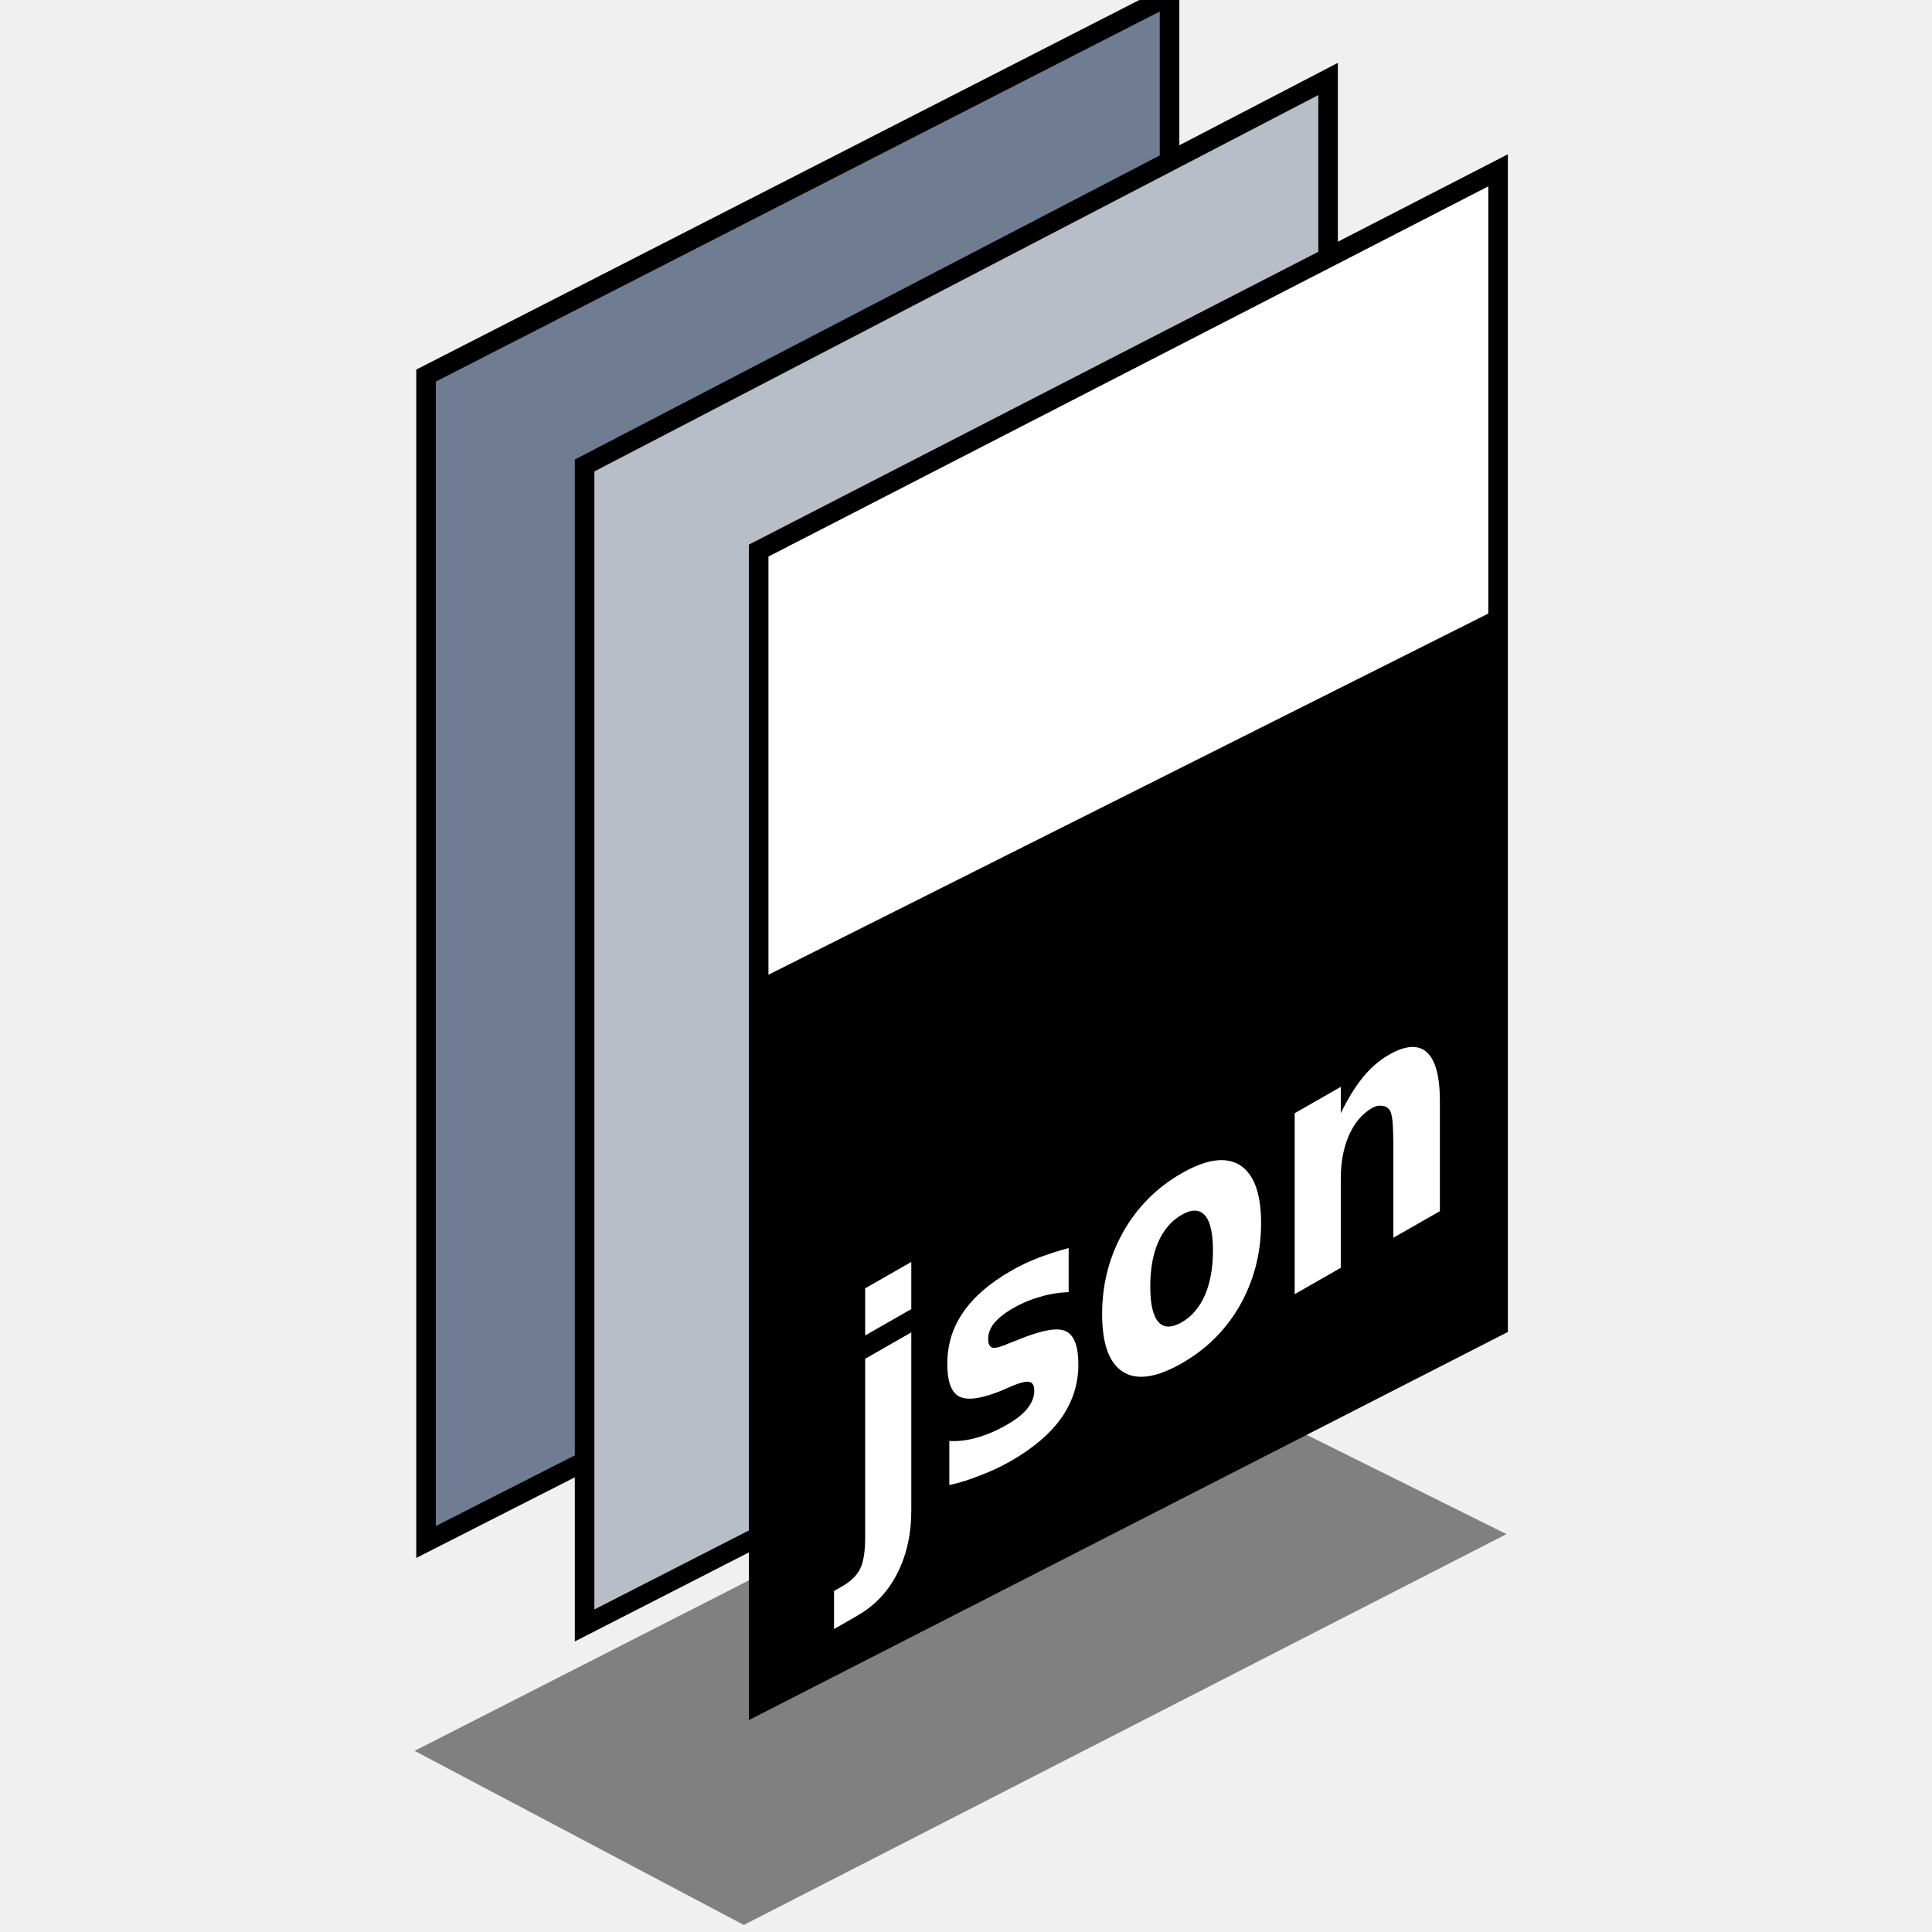
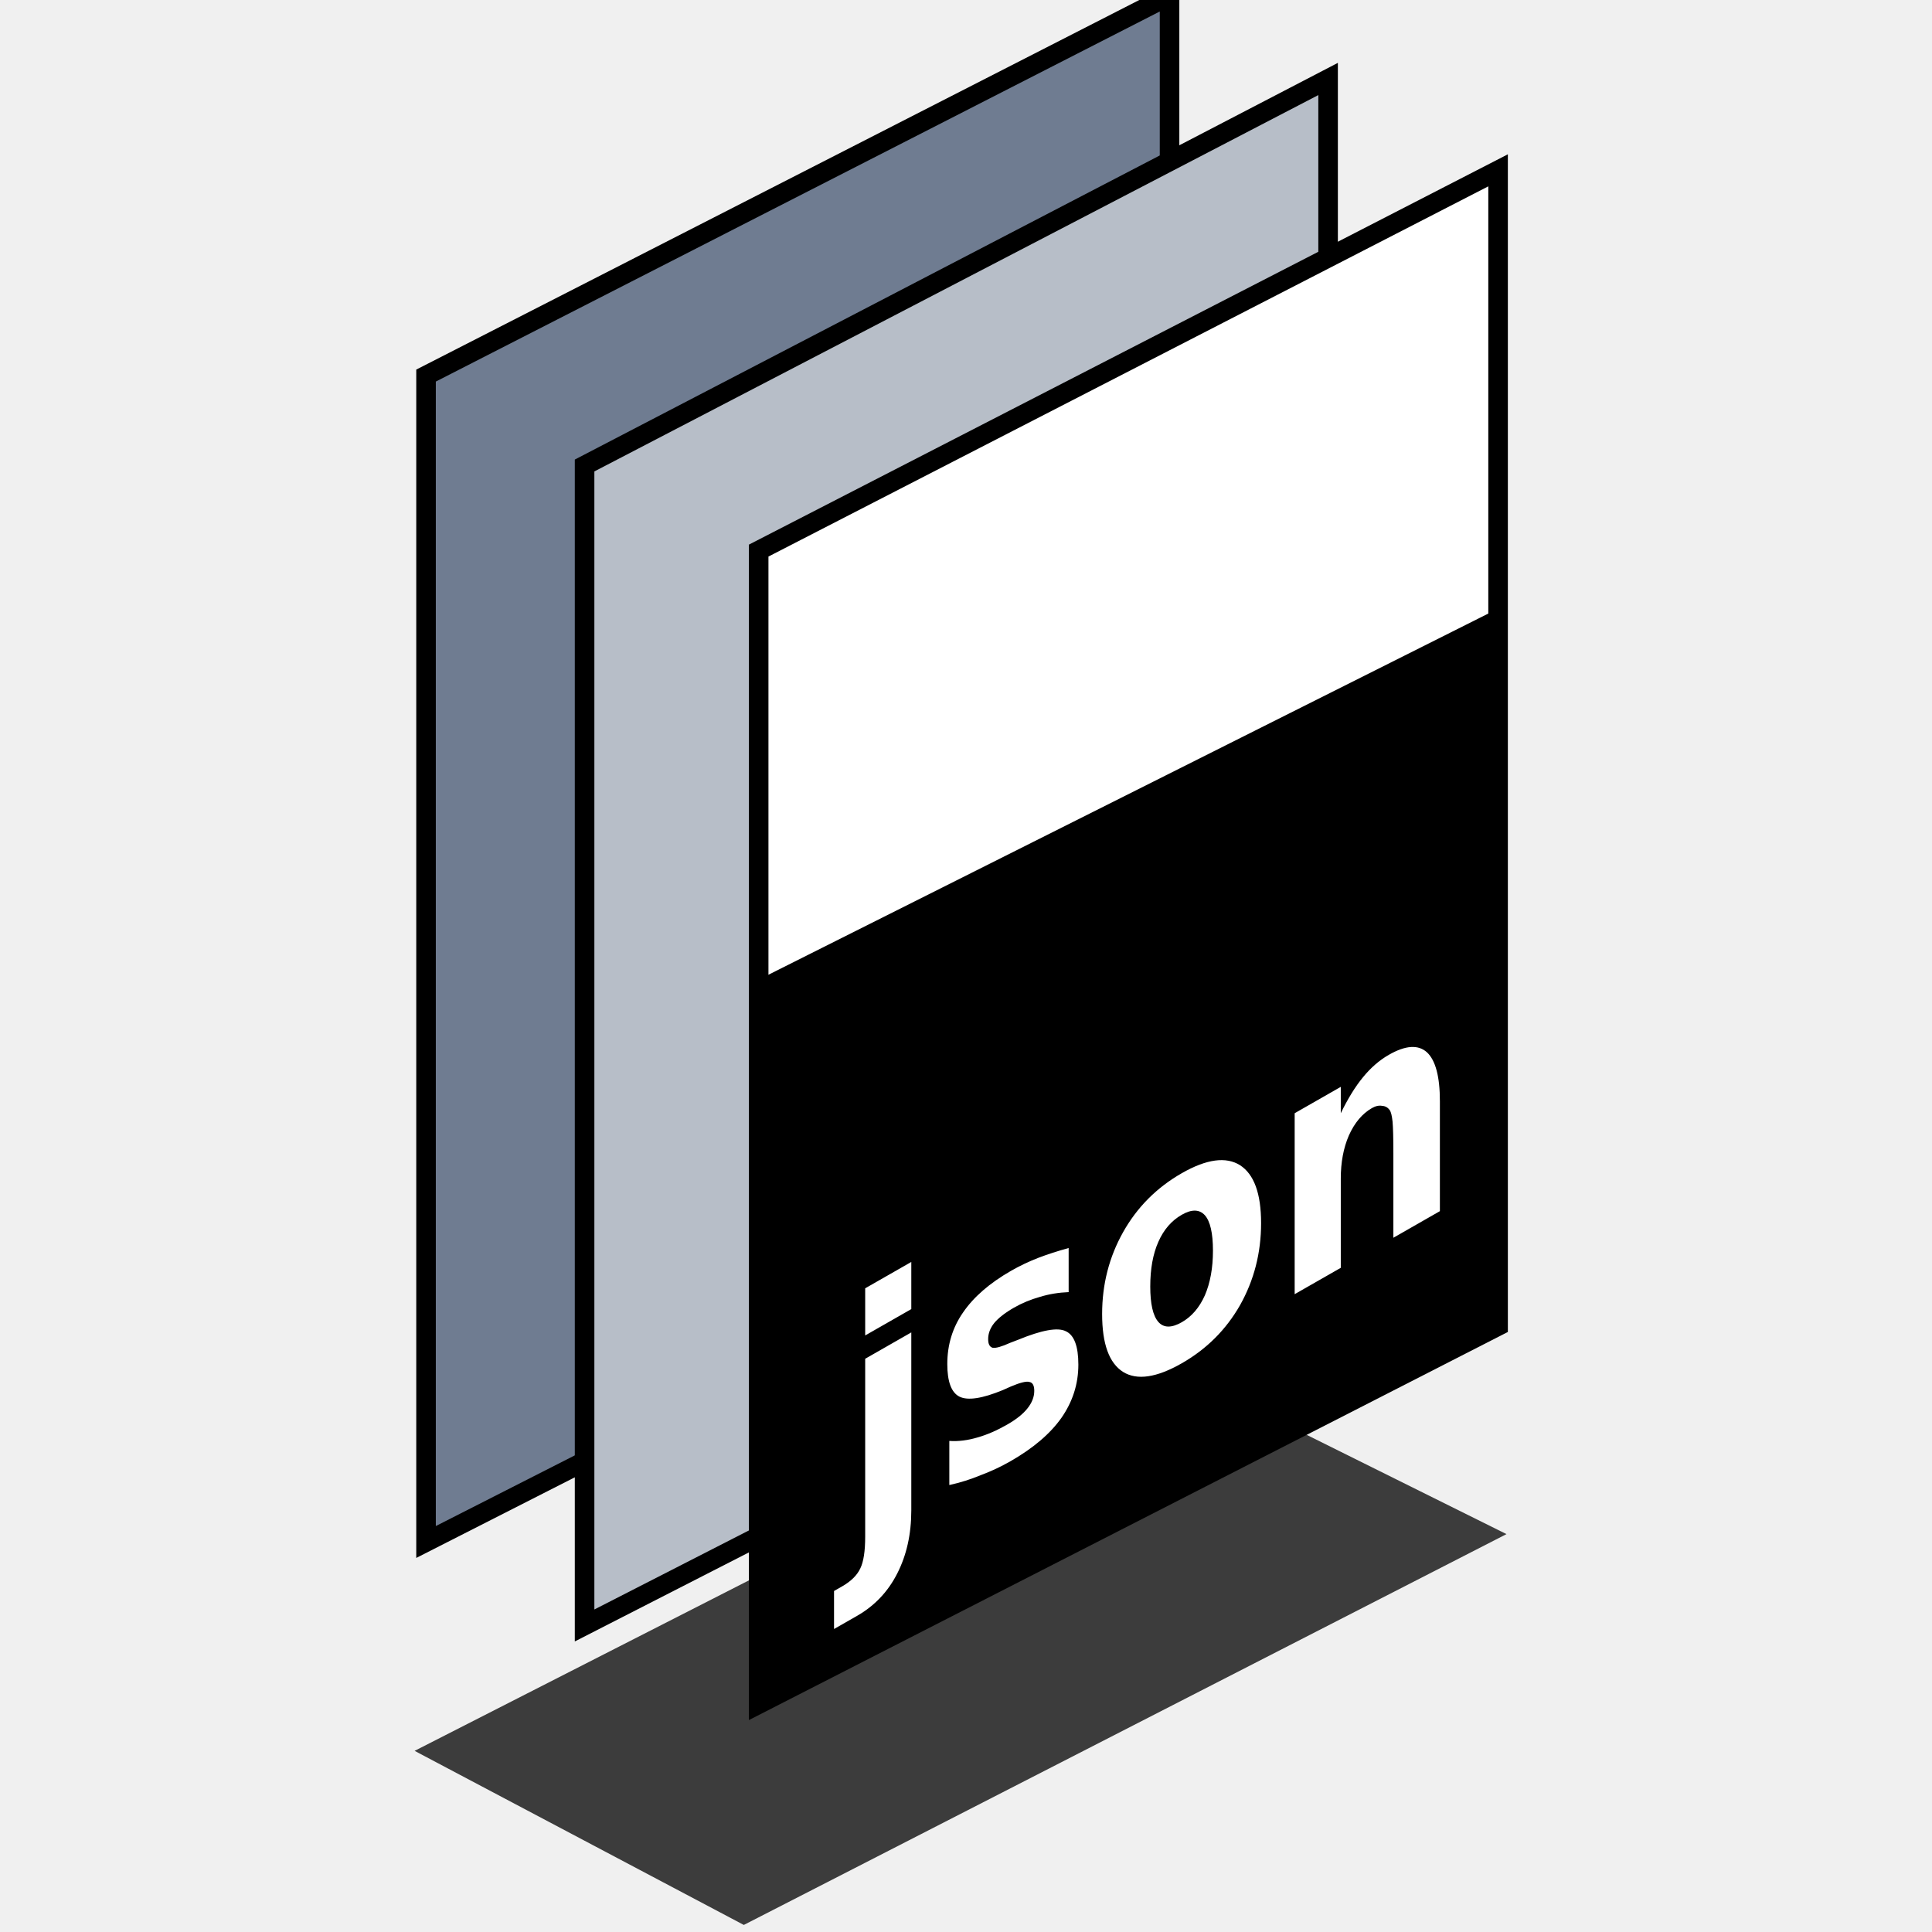
<svg xmlns="http://www.w3.org/2000/svg" xmlns:xlink="http://www.w3.org/1999/xlink" width="50pt" height="50pt" viewBox="0 0 50 50" xml:space="preserve" id="svg2" version="1.1">
  <defs id="defs34">
    <linearGradient y2="43.5" x2="73" y1="43.5" x1="27" gradientUnits="userSpaceOnUse" id="linearGradient1351" xlink:href="#linearGradient2035" />
    <linearGradient y2="43.5" x2="73" y1="43.5" x1="27" gradientUnits="userSpaceOnUse" id="linearGradient1345" xlink:href="#linearGradient2035" />
    <linearGradient id="linearGradient2035">
      <stop style="stop-color:#faf7c3;stop-opacity:1;" offset="0" id="stop2037" />
      <stop id="stop2043" offset="0.622" style="stop-color:#faf7c3;stop-opacity:0.498;" />
      <stop style="stop-color:#faf7c3;stop-opacity:0;" offset="1" id="stop2039" />
    </linearGradient>
    <linearGradient y2="43.5" x2="73" y1="43.5" x1="27" gradientUnits="userSpaceOnUse" id="linearGradient2442" xlink:href="#linearGradient2035" />
    <linearGradient y2="43.5" x2="73" y1="43.5" x1="27" gradientUnits="userSpaceOnUse" id="linearGradient2444" xlink:href="#linearGradient2035" />
    <linearGradient id="linearGradient2446">
      <stop style="stop-color:#faf7c3;stop-opacity:1;" offset="0" id="stop2448" />
      <stop id="stop2450" offset="0.622" style="stop-color:#faf7c3;stop-opacity:0.498;" />
      <stop style="stop-color:#faf7c3;stop-opacity:0;" offset="1" id="stop2452" />
    </linearGradient>
    <linearGradient y2="43.5" x2="73" y1="43.5" x1="27" gradientUnits="userSpaceOnUse" id="linearGradient2431" xlink:href="#linearGradient2035" />
    <linearGradient y2="43.5" x2="73" y1="43.5" x1="27" gradientUnits="userSpaceOnUse" id="linearGradient2433" xlink:href="#linearGradient2035" />
    <linearGradient id="linearGradient2435">
      <stop style="stop-color:#faf7c3;stop-opacity:1;" offset="0" id="stop2437" />
      <stop id="stop2439" offset="0.622" style="stop-color:#faf7c3;stop-opacity:0.498;" />
      <stop style="stop-color:#faf7c3;stop-opacity:0;" offset="1" id="stop2441" />
    </linearGradient>
    <linearGradient y2="43.5" x2="73" y1="43.5" x1="27" gradientUnits="userSpaceOnUse" id="linearGradient2464" xlink:href="#linearGradient2035" />
    <linearGradient y2="43.5" x2="73" y1="43.5" x1="27" gradientUnits="userSpaceOnUse" id="linearGradient2462" xlink:href="#linearGradient2035" />
    <linearGradient id="linearGradient2454">
      <stop style="stop-color:#faf7c3;stop-opacity:1;" offset="0" id="stop2456" />
      <stop id="stop2458" offset="0.622" style="stop-color:#faf7c3;stop-opacity:0.498;" />
      <stop style="stop-color:#faf7c3;stop-opacity:0;" offset="1" id="stop2460" />
    </linearGradient>
    <linearGradient y2="43.5" x2="73" y1="43.5" x1="27" gradientUnits="userSpaceOnUse" id="linearGradient2537" xlink:href="#linearGradient2035" />
    <linearGradient y2="43.5" x2="73" y1="43.5" x1="27" gradientUnits="userSpaceOnUse" id="linearGradient2535" xlink:href="#linearGradient2035" />
    <linearGradient id="linearGradient2527">
      <stop style="stop-color:#faf7c3;stop-opacity:1;" offset="0" id="stop2529" />
      <stop id="stop2531" offset="0.622" style="stop-color:#faf7c3;stop-opacity:0.498;" />
      <stop style="stop-color:#faf7c3;stop-opacity:0;" offset="1" id="stop2533" />
    </linearGradient>
    <linearGradient y2="43.5" x2="73" y1="43.5" x1="27" gradientUnits="userSpaceOnUse" id="linearGradient2517" xlink:href="#linearGradient2035" />
    <linearGradient y2="43.5" x2="73" y1="43.5" x1="27" gradientUnits="userSpaceOnUse" id="linearGradient2515" xlink:href="#linearGradient2035" />
    <linearGradient id="linearGradient2507">
      <stop style="stop-color:#faf7c3;stop-opacity:1;" offset="0" id="stop2509" />
      <stop id="stop2511" offset="0.622" style="stop-color:#faf7c3;stop-opacity:0.498;" />
      <stop style="stop-color:#faf7c3;stop-opacity:0;" offset="1" id="stop2513" />
    </linearGradient>
    <linearGradient y2="43.5" x2="73" y1="43.5" x1="27" gradientUnits="userSpaceOnUse" id="linearGradient2499" xlink:href="#linearGradient2035" />
    <linearGradient y2="43.5" x2="73" y1="43.5" x1="27" gradientUnits="userSpaceOnUse" id="linearGradient2497" xlink:href="#linearGradient2035" />
    <linearGradient id="linearGradient2489">
      <stop style="stop-color:#faf7c3;stop-opacity:1;" offset="0" id="stop2491" />
      <stop id="stop2493" offset="0.622" style="stop-color:#faf7c3;stop-opacity:0.498;" />
      <stop style="stop-color:#faf7c3;stop-opacity:0;" offset="1" id="stop2495" />
    </linearGradient>
  </defs>
  <g id="normalize-50" transform="matrix(0.75,0,0,0.75,10.25,0)">
-     <path style="fill:#808080;fill-opacity:1;fill-rule:nonzero;stroke:none;stroke-width:1.35;stroke-miterlimit:4;stroke-opacity:1" d="M 12,66.423 0.64,60.416 26.66,47.146 38.317,52.937 Z" id="path7" />
+     <path style="fill:#000000;fill-opacity:75%;fill-rule:nonzero;stroke:none;stroke-width:1.35;stroke-miterlimit:4;stroke-opacity:1" d="M 12,66.423 0.64,60.416 26.66,47.146 38.317,52.937 Z" id="path7" />
    <g style="fill:#6f7c91;fill-opacity:1;stroke:#000000;stroke-miterlimit:4" id="Paper Sheet 1" transform="matrix(0.6749799,0,0,0.6749799,-13.81512,-0.8771585)">
      <path id="path10" d="M 22,80.13 V 20.5 L 60.01,1.07 V 60.8 Z" style="fill:#6f7c91;fill-opacity:1" />
    </g>
    <g style="fill:#b7bec8;fill-opacity:1;stroke:#000000;stroke-miterlimit:4" id="Paper Sheet 2" transform="matrix(0.6749799,0,0,0.6749799,-14.20984,-0.9264982)">
      <path id="path13" d="M 30.69,84.47 V 25.17 L 68.7,5.41 v 59.62 z" style="fill:#b7bec8;fill-opacity:1" />
    </g>
    <g style="fill:#ffffff;fill-opacity:1;stroke:#000000;stroke-miterlimit:4" id="Third Sheet of Paper -- Closed" transform="matrix(0.6749799,0,0,0.6749799,-14.20984,-0.9264982)">
      <path id="path16" d="M 39.59,88.49 V 29.52 l 37.8,-19.44 v 59.08 z" style="fill:#ffffff;fill-opacity:1" />
    </g>
    <text xml:space="preserve" style="font-style:normal;font-weight:normal;font-size:16.2px;line-height:0%;font-family:'Bitstream Vera Sans';fill:#000000;fill-opacity:1;stroke:none;stroke-width:1.35px;stroke-linecap:butt;stroke-linejoin:miter;stroke-opacity:1" x="20.261" y="47.731" id="text2502">
      <tspan id="tspan2504" x="20.261" y="47.731" style="font-size:16.2px;line-height:1.25;stroke-width:1.35px"> </tspan>
    </text>
    <g transform="matrix(0.6621216,-0.1180376,0,0.4164281,-13.53482,26.25133)" id="g2472" style="fill:#000000;fill-opacity:1;fill-rule:nonzero;stroke:#000000;stroke-width:0.643;stroke-miterlimit:4">
      <path style="fill:#000000;fill-opacity:1;stroke-width:0.643" d="M 39.59,88.49 V 29.52 l 37.8,-19.44 v 59.08 z" id="path2474" />
    </g>
    <text xml:space="preserve" style="font-style:normal;font-weight:normal;font-size:15.112px;line-height:0%;font-family:'Bitstream Vera Sans';fill:#000000;fill-opacity:1;stroke:none;stroke-width:1.259px;stroke-linecap:butt;stroke-linejoin:miter;stroke-opacity:1" x="53.197" y="32.972" id="text2505">
      <tspan y="32.972" x="53.197" id="tspan2507" style="font-size:15.112px;line-height:1.25;stroke-width:1.259px"> </tspan>
    </text>
    <text xml:space="preserve" style="font-style:normal;font-weight:normal;font-size:15.112px;line-height:0%;font-family:'Bitstream Vera Sans';fill:#000000;fill-opacity:1;stroke:none;stroke-width:1.259px;stroke-linecap:butt;stroke-linejoin:miter;stroke-opacity:1" x="50.551" y="24.645" id="text2478">
      <tspan y="24.645" x="50.551" id="tspan2480" style="font-size:15.112px;line-height:1.25;stroke-width:1.259px"> </tspan>
    </text>
    <text xml:space="preserve" style="font-style:normal;font-weight:normal;line-height:0%;font-family:'Bitstream Vera Sans';fill:#000000;fill-opacity:1;stroke:none;stroke-width:1px;stroke-linecap:butt;stroke-linejoin:miter;stroke-opacity:1" x="124.658" y="20.501" id="text2560">
      <tspan y="20.501" x="124.658" id="tspan2562" style="font-size:12px;line-height:1.25"> </tspan>
    </text>
    <text xml:space="preserve" style="font-style:normal;font-weight:normal;line-height:0%;font-family:'Bitstream Vera Sans';fill:#000000;fill-opacity:1;stroke:none;stroke-width:1px;stroke-linecap:butt;stroke-linejoin:miter;stroke-opacity:1" x="122.557" y="13.889" id="text2564">
      <tspan y="13.889" x="122.557" id="tspan2566" style="font-size:12px;line-height:1.25"> </tspan>
    </text>
    <text xml:space="preserve" style="font-style:normal;font-weight:normal;font-size:20.418px;line-height:0%;font-family:'Bitstream Vera Sans';fill:#ffffff;fill-opacity:1;stroke:none;stroke-width:1.702px;stroke-linecap:butt;stroke-linejoin:miter;stroke-opacity:1" x="17.26" y="55.729" id="text2421" transform="matrix(0.8933181,-0.5107375,0,1.119422,0,0)">
      <tspan id="tspan2423" x="17.26" y="55.729" style="font-style:normal;font-variant:normal;font-weight:bold;font-stretch:normal;font-size:10.209px;line-height:125%;font-family:'Bitstream Vera Sans';-inkscape-font-specification:'Bitstream Vera Sans Bold';text-align:start;writing-mode:lr-tb;text-anchor:start;fill:#ffffff;stroke-width:1.702px">json</tspan>
    </text>
  </g>
</svg>
